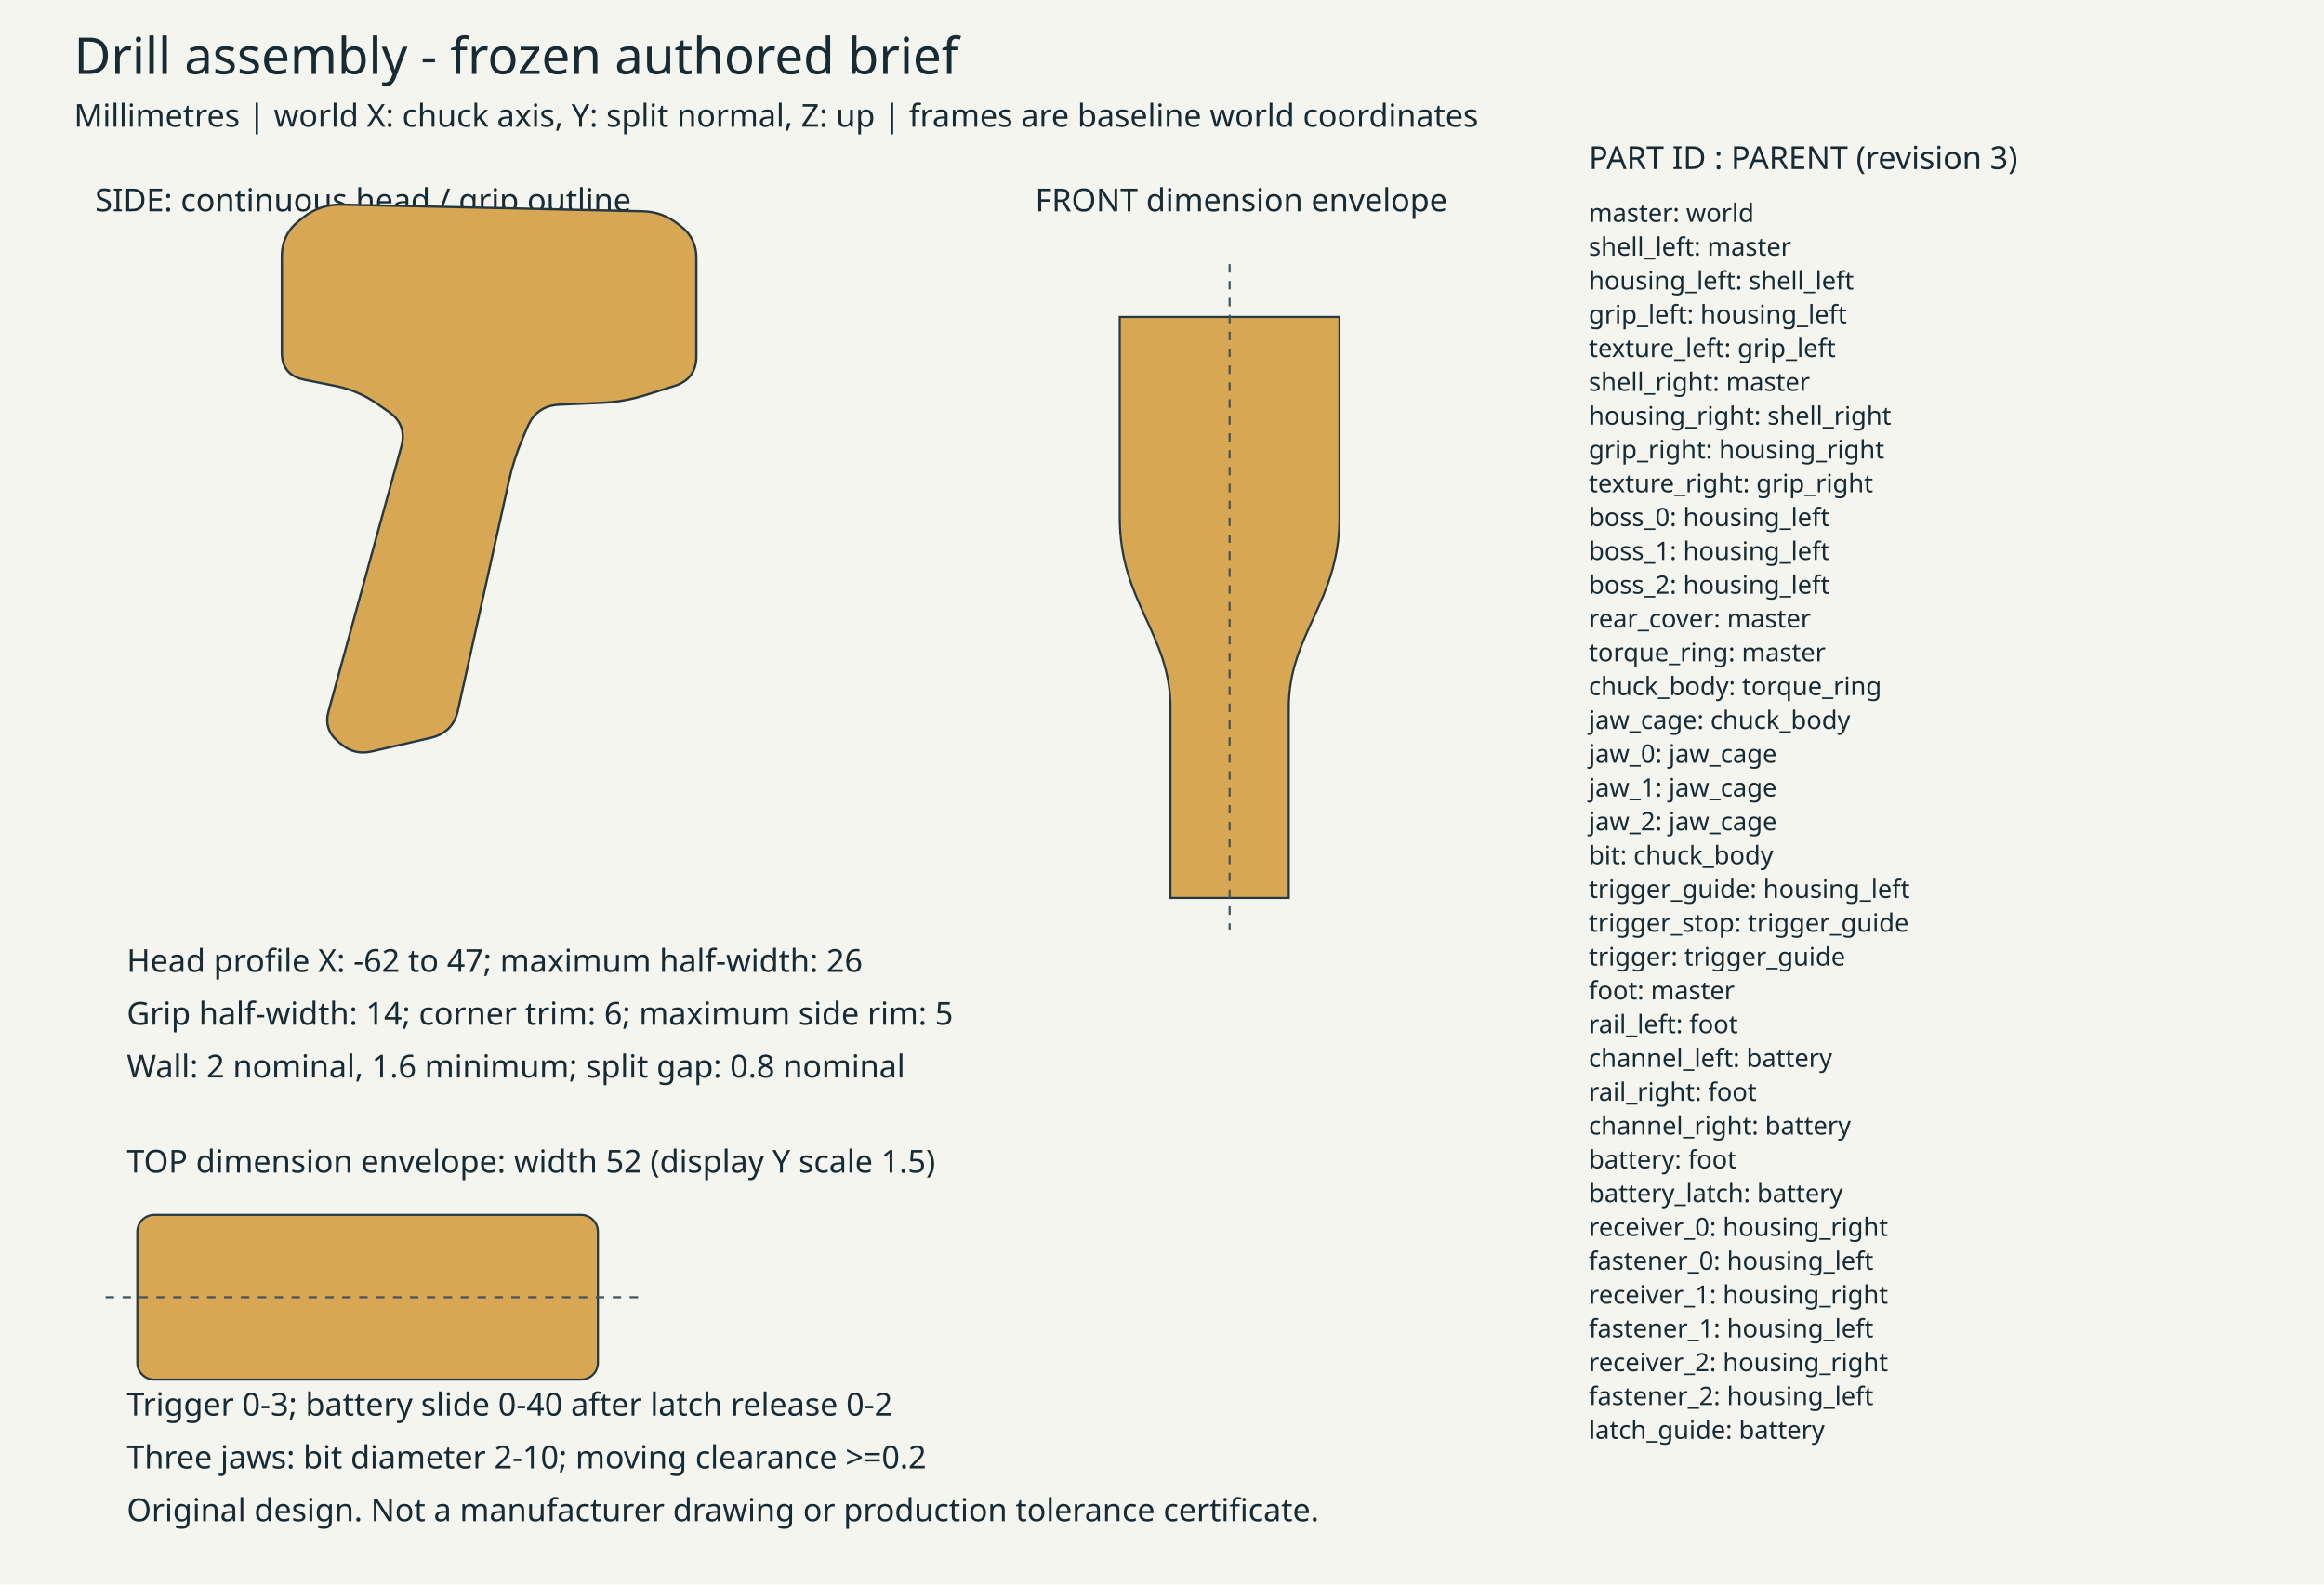
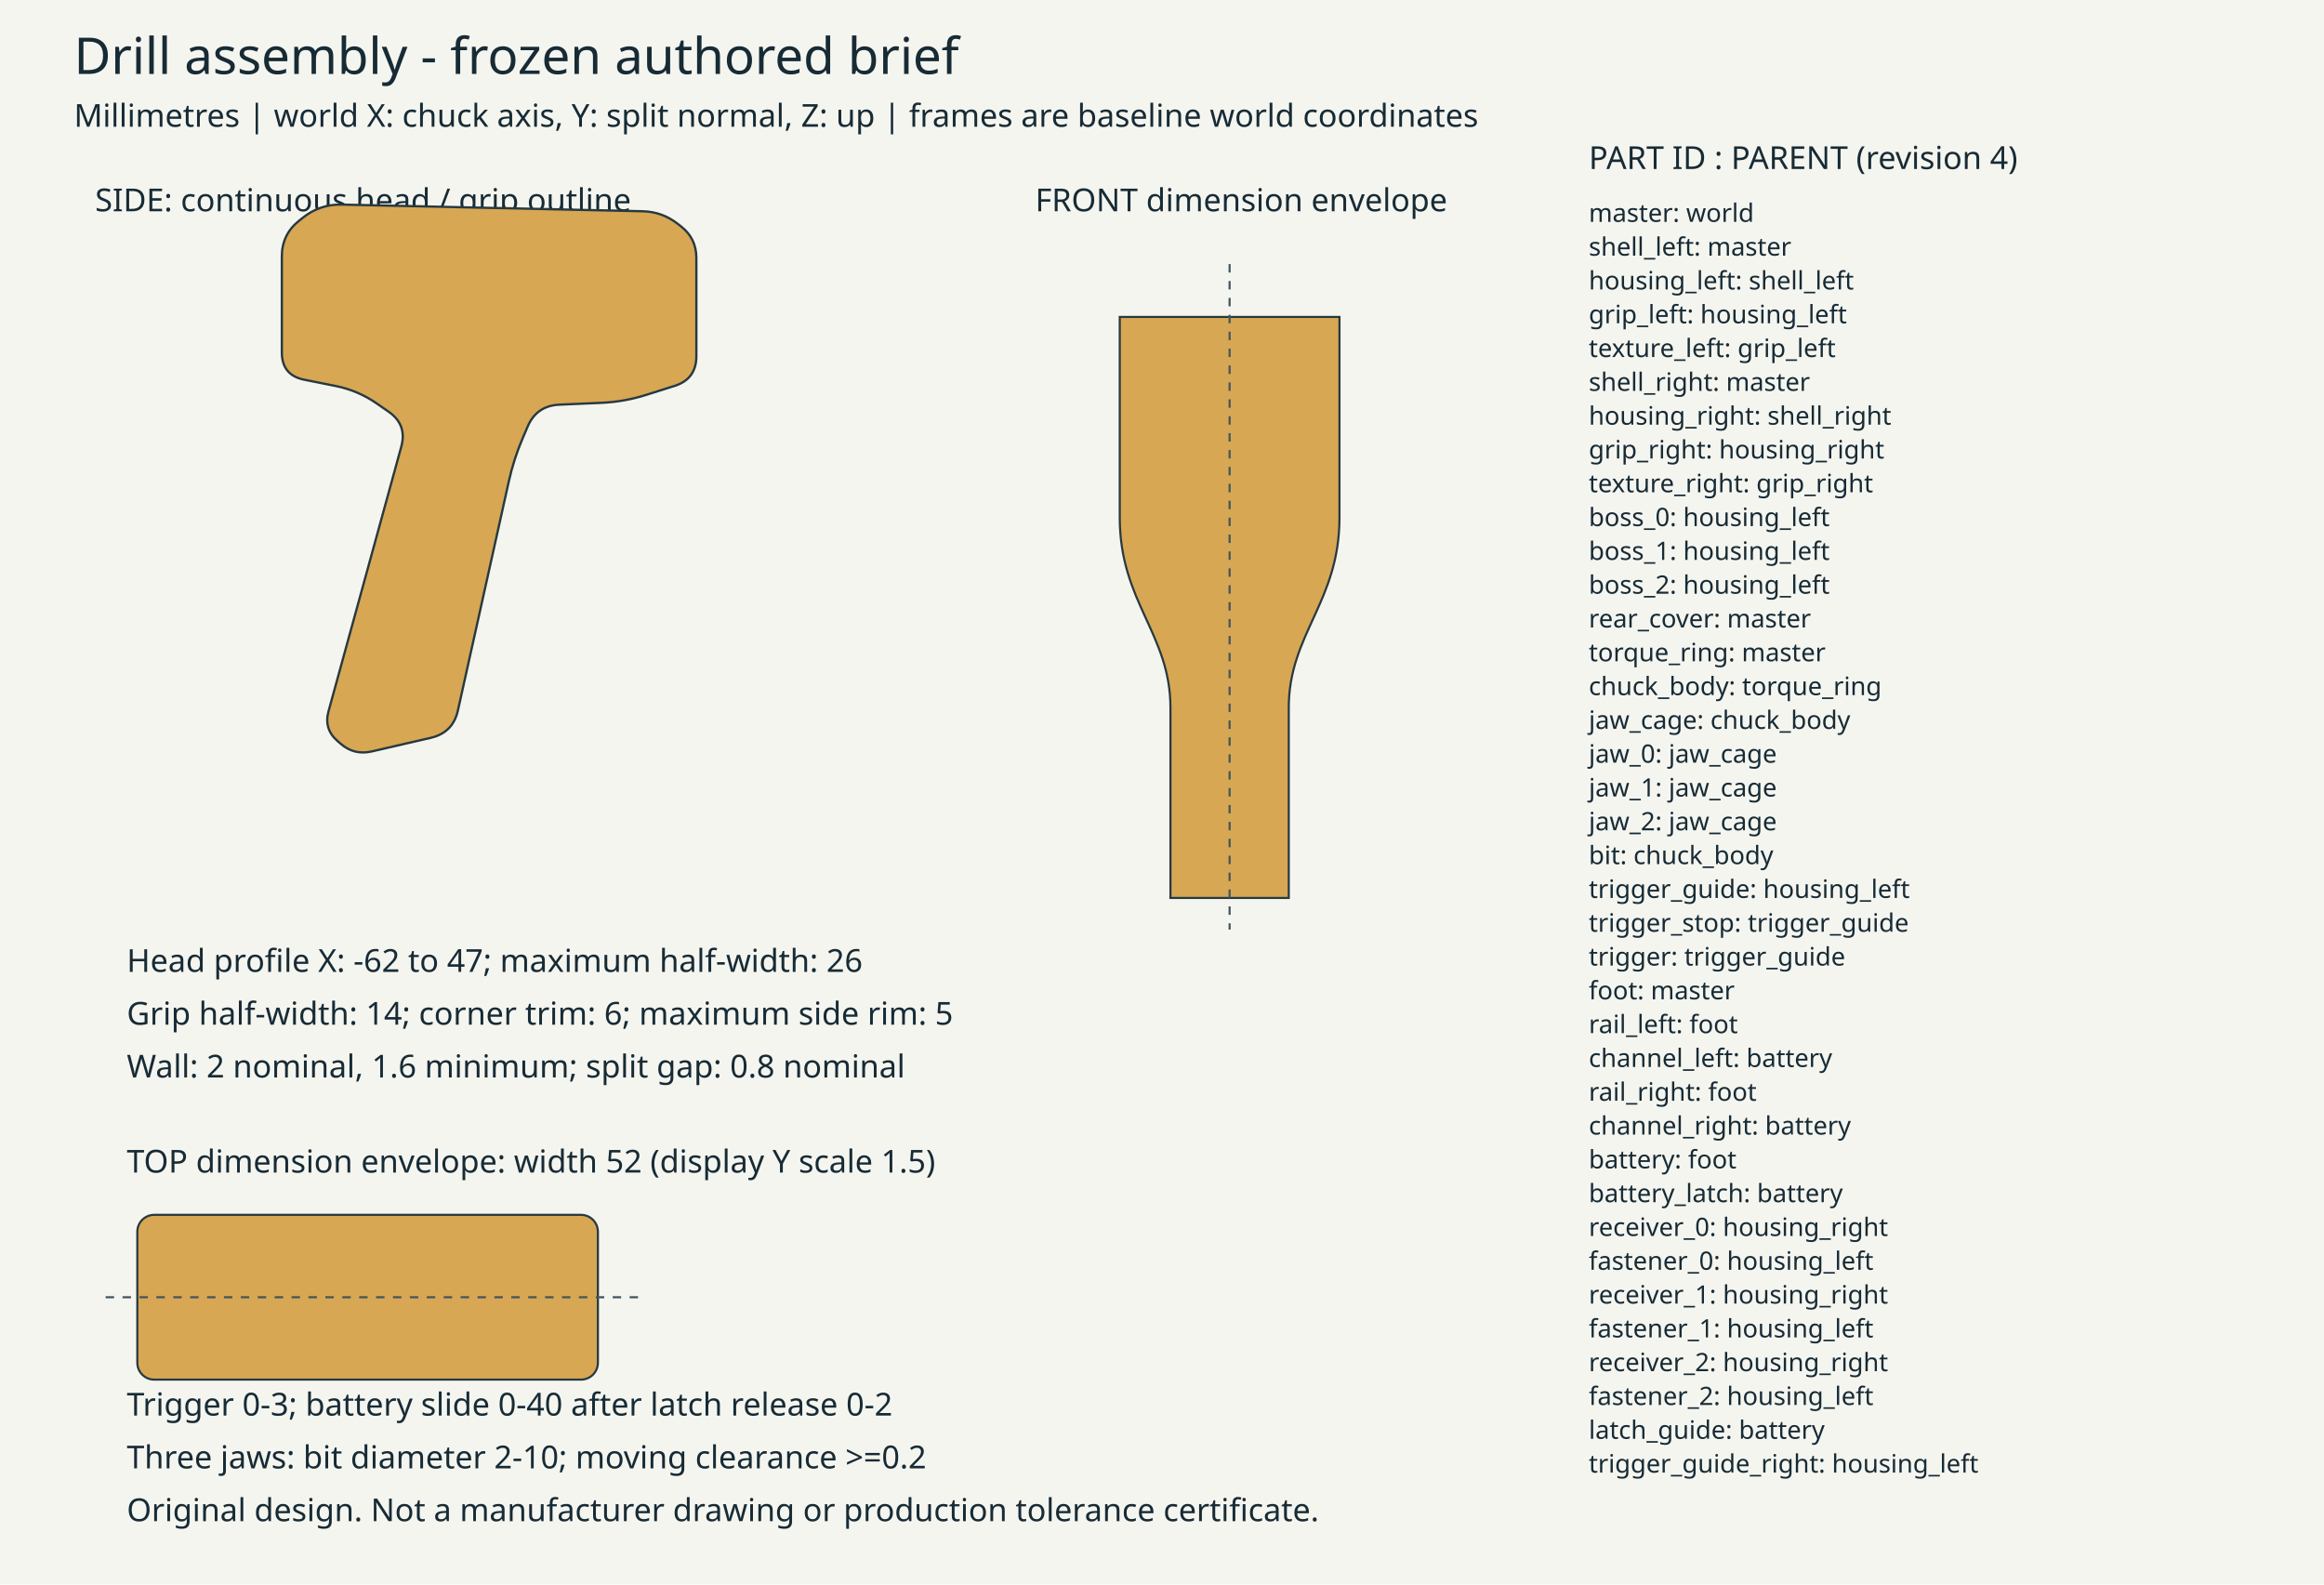
<svg xmlns="http://www.w3.org/2000/svg" width="1100" height="750" viewBox="0 0 1100 750">
  <rect width="1100" height="750" fill="#f5f5f0" />
  <g fill="#172b35" font-family="sans-serif" font-size="15">
    <text x="35" y="35" font-size="24">Drill assembly - frozen authored brief</text>
    <text x="35" y="60">Millimetres | world X: chuck axis, Y: split normal, Z: up | frames are baseline world coordinates</text>
    <text x="45" y="100">SIDE: continuous head / grip outline</text>
    <text x="490" y="100">FRONT dimension envelope</text>
    <text x="60" y="460">Head profile X: -62 to 47; maximum half-width: 26</text>
    <text x="60" y="485">Grip half-width: 14; corner trim: 6; maximum side rim: 5</text>
    <text x="60" y="510">Wall: 2 nominal, 1.6 minimum; split gap: 0.8 nominal</text>
    <text x="60" y="555">TOP dimension envelope: width 52 (display Y scale 1.5)</text>
    <text x="60" y="670">Trigger 0-3; battery slide 0-40 after latch release 0-2</text>
    <text x="60" y="695">Three jaws: bit diameter 2-10; moving clearance &gt;=0.2</text>
    <text x="60" y="720">Original design. Not a manufacturer drawing or production tolerance certificate.</text>
    <text x="752" y="105" font-size="12">master: world</text>
    <text x="752" y="121" font-size="12">shell_left: master</text>
    <text x="752" y="137" font-size="12">housing_left: shell_left</text>
    <text x="752" y="153" font-size="12">grip_left: housing_left</text>
    <text x="752" y="169" font-size="12">texture_left: grip_left</text>
    <text x="752" y="185" font-size="12">shell_right: master</text>
    <text x="752" y="201" font-size="12">housing_right: shell_right</text>
    <text x="752" y="217" font-size="12">grip_right: housing_right</text>
    <text x="752" y="233" font-size="12">texture_right: grip_right</text>
    <text x="752" y="249" font-size="12">boss_0: housing_left</text>
    <text x="752" y="265" font-size="12">boss_1: housing_left</text>
    <text x="752" y="281" font-size="12">boss_2: housing_left</text>
    <text x="752" y="297" font-size="12">rear_cover: master</text>
    <text x="752" y="313" font-size="12">torque_ring: master</text>
    <text x="752" y="329" font-size="12">chuck_body: torque_ring</text>
    <text x="752" y="345" font-size="12">jaw_cage: chuck_body</text>
    <text x="752" y="361" font-size="12">jaw_0: jaw_cage</text>
    <text x="752" y="377" font-size="12">jaw_1: jaw_cage</text>
    <text x="752" y="393" font-size="12">jaw_2: jaw_cage</text>
    <text x="752" y="409" font-size="12">bit: chuck_body</text>
    <text x="752" y="425" font-size="12">trigger_guide: housing_left</text>
    <text x="752" y="441" font-size="12">trigger_stop: trigger_guide</text>
    <text x="752" y="457" font-size="12">trigger: trigger_guide</text>
    <text x="752" y="473" font-size="12">foot: master</text>
    <text x="752" y="489" font-size="12">rail_left: foot</text>
    <text x="752" y="505" font-size="12">channel_left: battery</text>
    <text x="752" y="521" font-size="12">rail_right: foot</text>
    <text x="752" y="537" font-size="12">channel_right: battery</text>
    <text x="752" y="553" font-size="12">battery: foot</text>
    <text x="752" y="569" font-size="12">battery_latch: battery</text>
    <text x="752" y="585" font-size="12">receiver_0: housing_right</text>
    <text x="752" y="601" font-size="12">fastener_0: housing_left</text>
    <text x="752" y="617" font-size="12">receiver_1: housing_right</text>
    <text x="752" y="633" font-size="12">fastener_1: housing_left</text>
    <text x="752" y="649" font-size="12">receiver_2: housing_right</text>
    <text x="752" y="665" font-size="12">fastener_2: housing_left</text>
    <text x="752" y="681" font-size="12">latch_guide: battery</text>
-     <text x="752" y="80">PART ID : PARENT (revision 3)</text>
+     <text x="752" y="697" font-size="12">trigger_guide_right: housing_left</text>
+     <text x="752" y="80">PART ID : PARENT (revision 4)</text>
  </g>
  <g transform="translate(245,435) scale(1.8,-1.8)" fill="#d7a754" stroke="#273940" stroke-width=".6">
    <path d="M -56.117 141.823 Q -62 143 -62.0 149.0 L -62.0 174.237 Q -62 180 -57.5 183.6 L -56.5 184.4 Q -52 188 -46.239 187.872 L 32.87 186.114 Q 38 186 42.05 182.85 L 42.95 182.15 Q 47 179 47.0 173.869 L 47.0 148.0 Q 47 142 41.279 140.193 L 33.721 137.807 Q 28 136 22.006 135.739 L 10.994 135.261 Q 5 135 2.636 129.485 L 1.364 126.515 Q -1 121 -2.302 115.143 L -15.698 54.857 Q -17 49 -22.846 47.651 L -38.339 44.076 Q -43 43 -46.6 46.15 L -47.4 46.85 Q -51 50 -49.732 54.612 L -30.591 124.215 Q -29 130 -33.933 133.415 L -37.067 135.585 Q -42 139 -47.883 140.177 L -56.117 141.823 Z" />
  </g>
  <g fill="#d7a754" stroke="#273940">
    <path d="M 530 150 L 634 150 L 634 245 C 634 285 610 300 610 335 L 610 425 L 554 425 L 554 335 C 554 300 530 285 530 245 Z" />
    <rect x="65" y="575" width="218" height="78" rx="8" />
  </g>
  <g stroke="#44555e" stroke-width="1" stroke-dasharray="4 4">
    <path d="M582 125V440 M50 614H305" />
  </g>
</svg>
